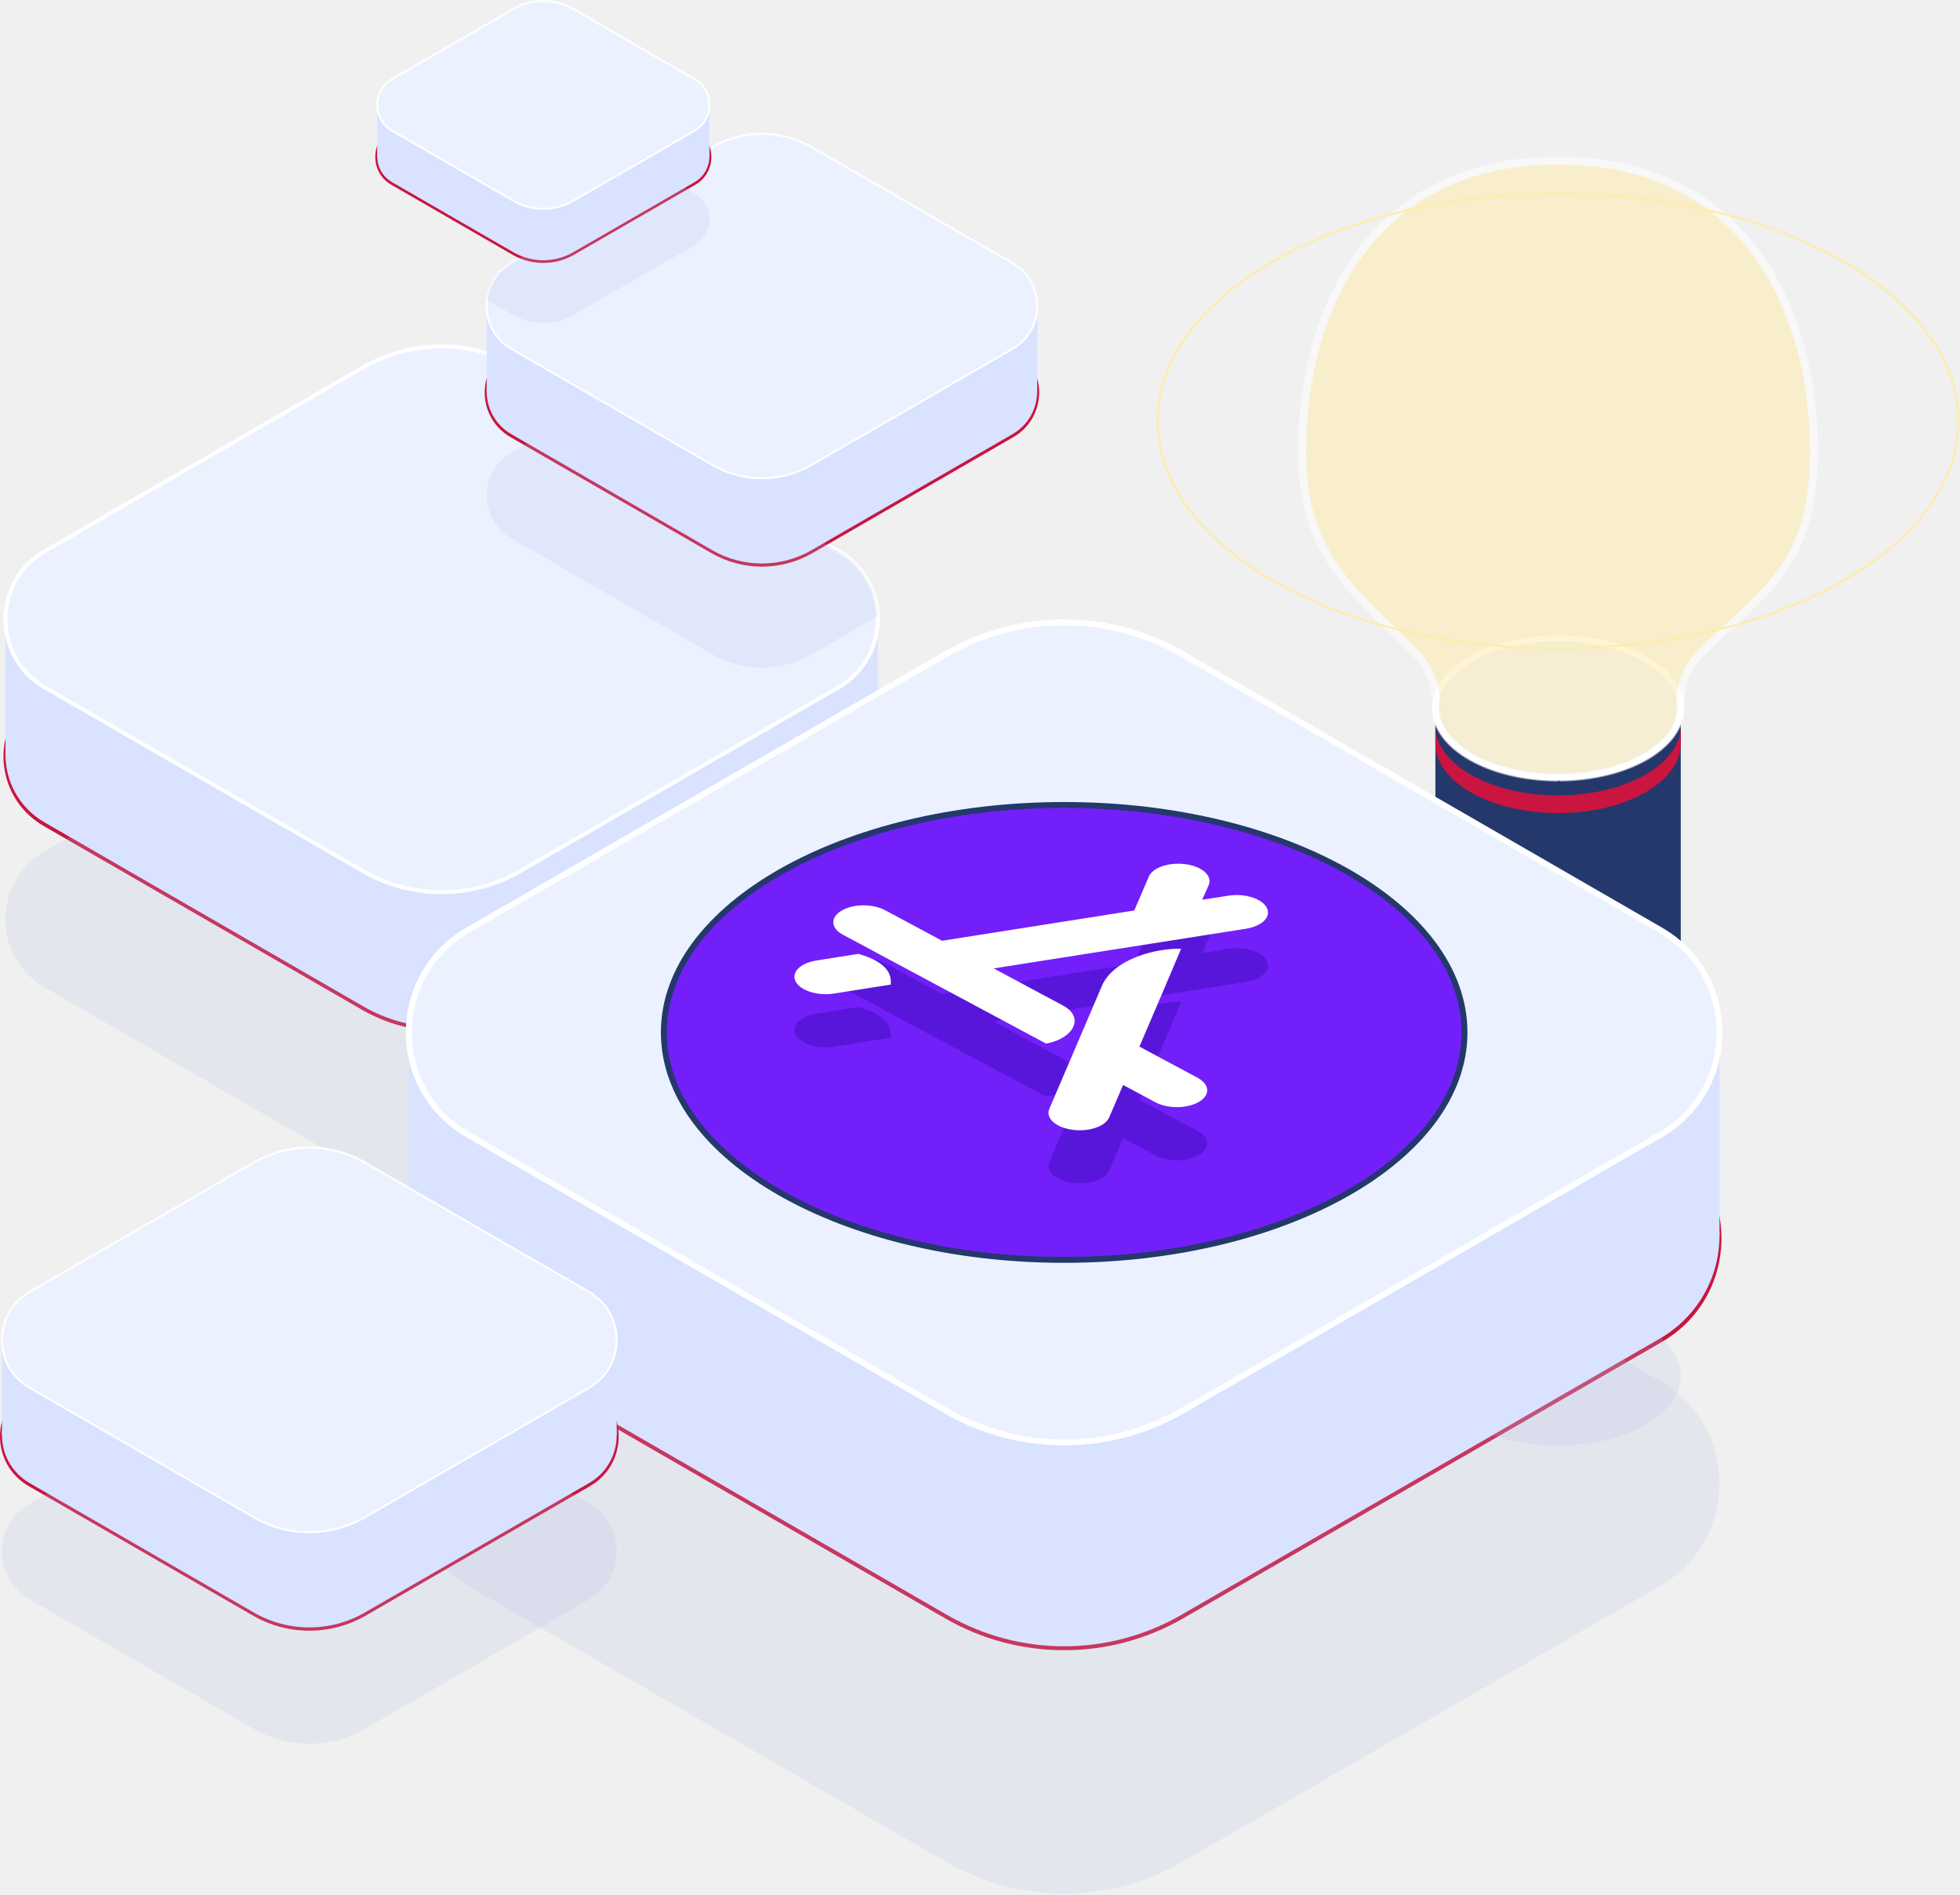
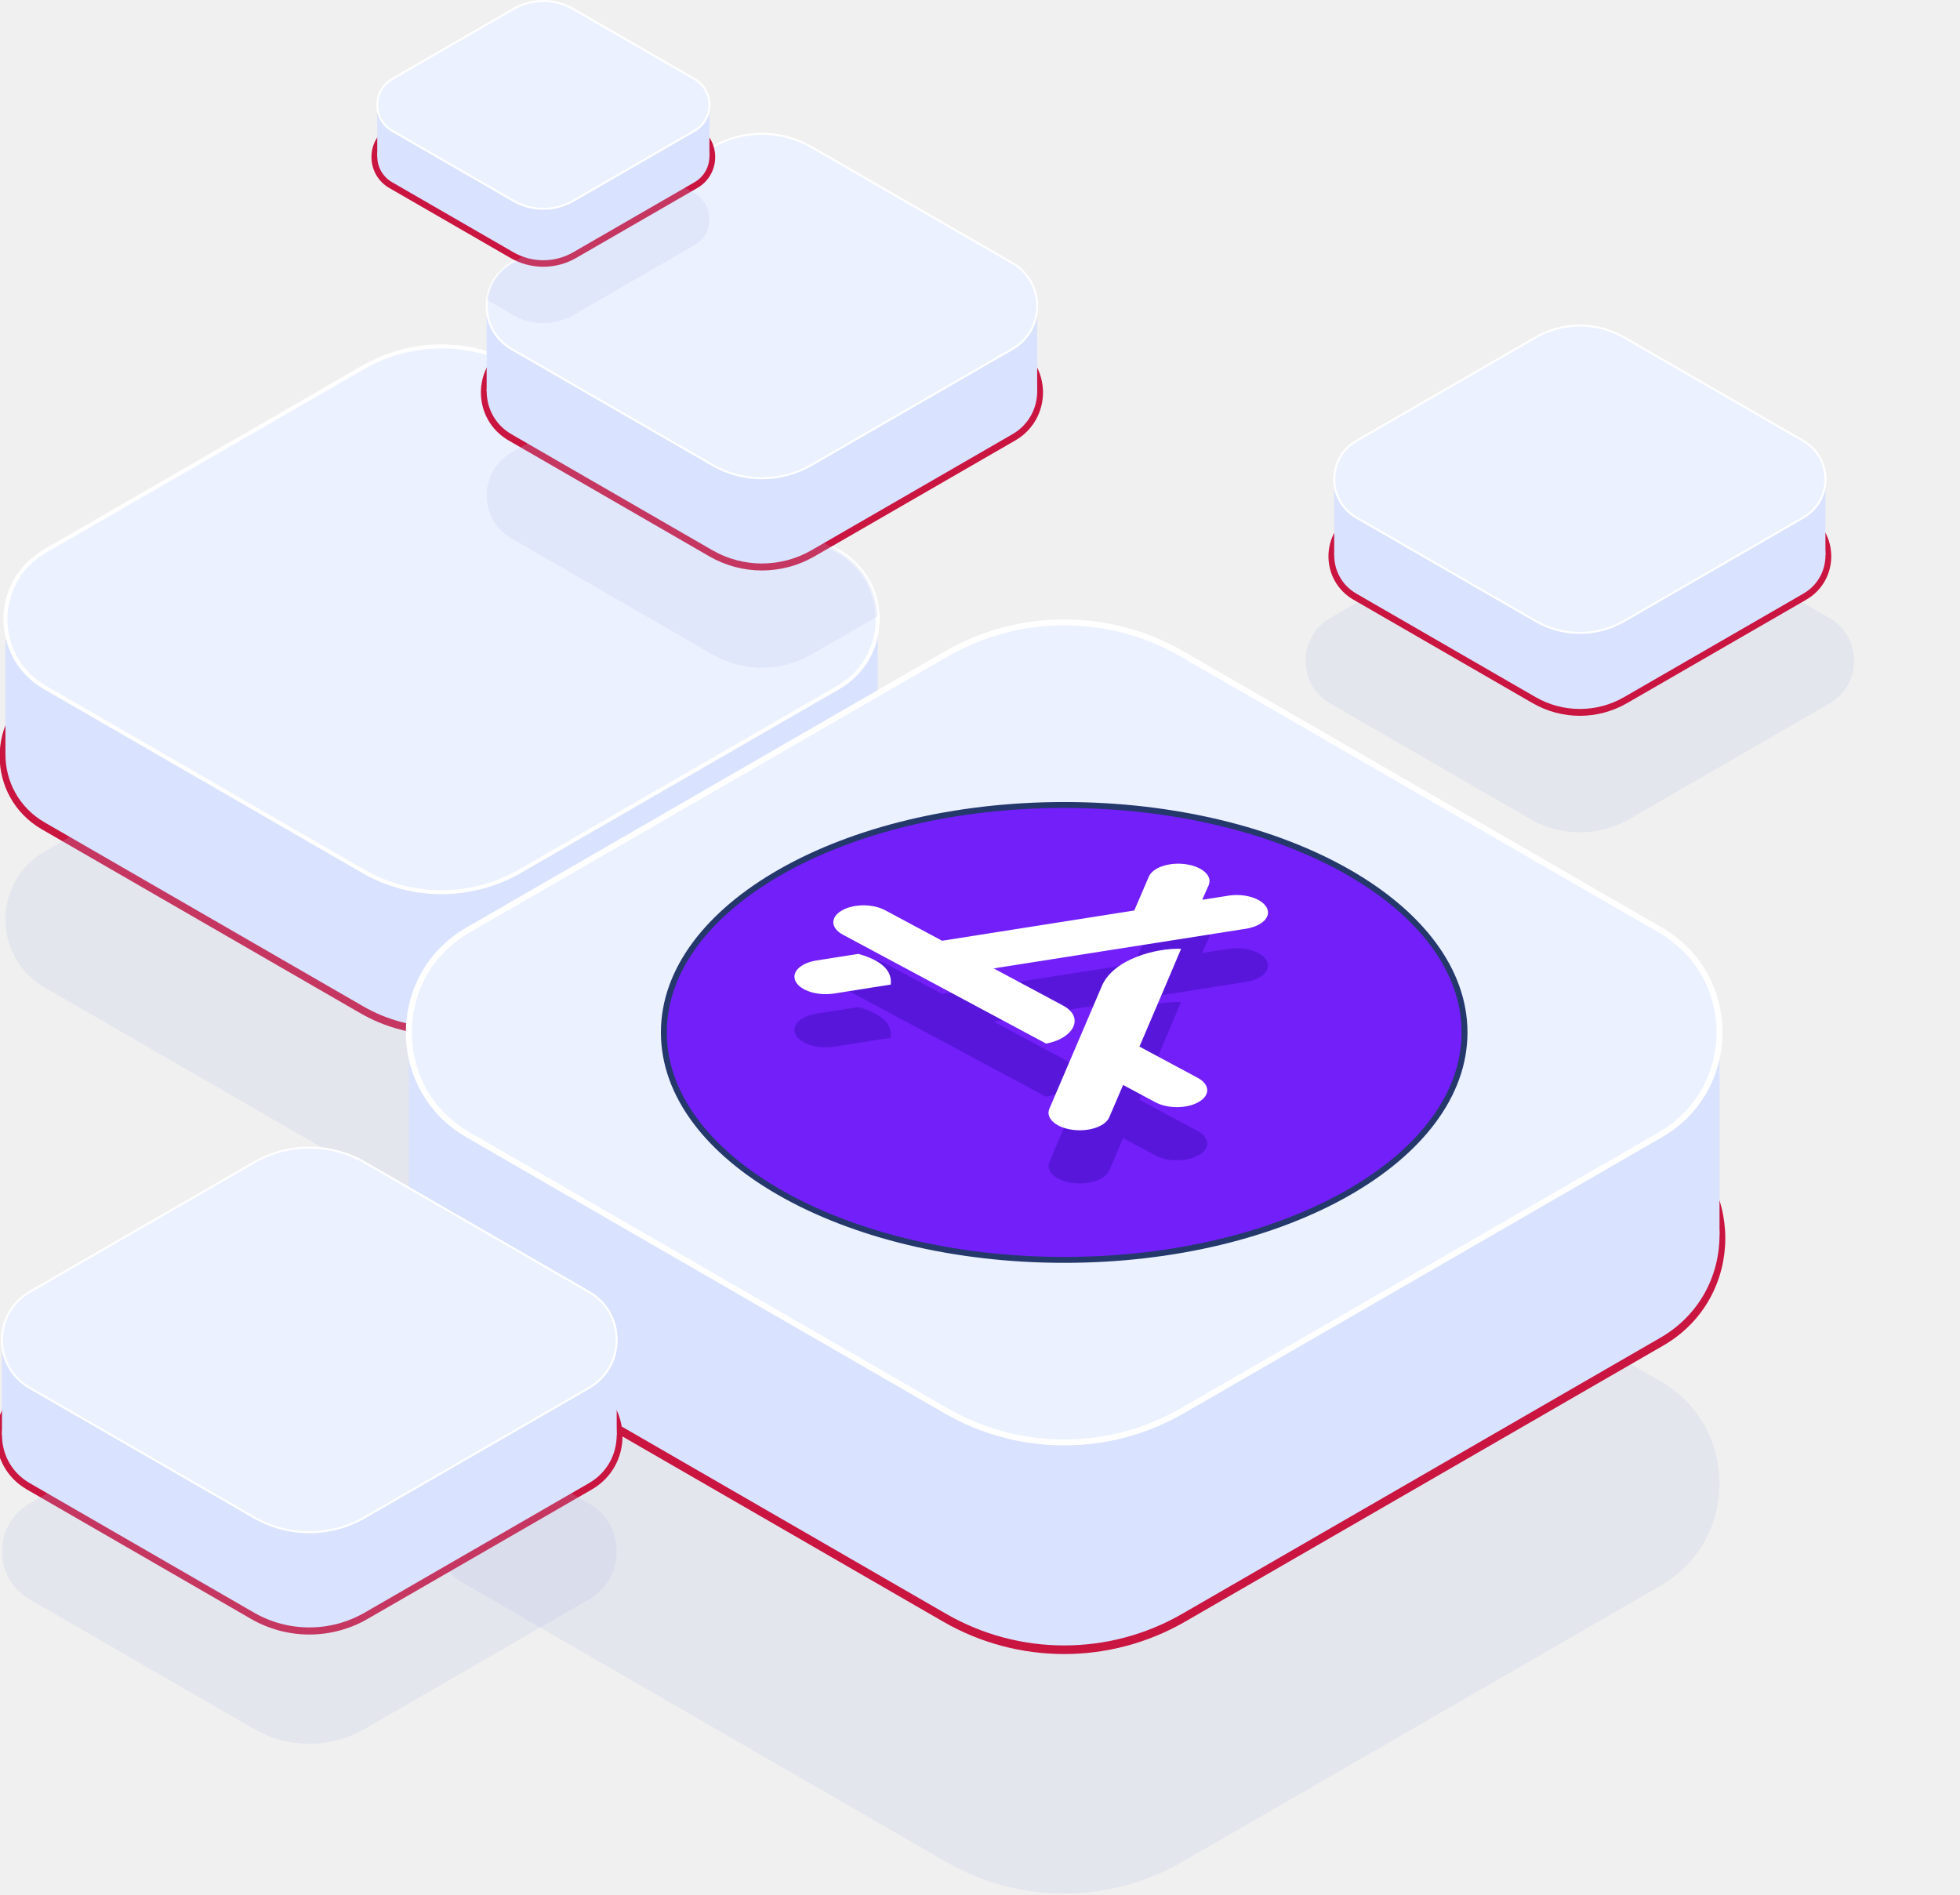
- <svg xmlns="http://www.w3.org/2000/svg" width="508" height="491" viewBox="0 0 508 491" fill="none">
-   <g clip-path="url(#clip0_2495_387)">
-     <path d="M217.3 178.354L134.826 130.738C122.216 123.456 106.682 123.456 94.073 130.738L11.598 178.354C-1.986 186.197 -1.986 205.803 11.598 213.646L94.073 261.262C106.682 268.544 122.216 268.544 134.826 261.262L217.305 213.646C230.884 205.803 230.884 186.197 217.3 178.354Z" stroke="#C91540" stroke-width="1.021" stroke-miterlimit="10" />
-     <path opacity="0.2" d="M217.3 220.663L134.826 173.042C122.216 165.76 106.682 165.76 94.073 173.042L11.598 220.663C-1.986 228.506 -1.986 248.112 11.598 255.955L94.073 303.571C106.682 310.853 122.216 310.853 134.826 303.571L217.305 255.955C230.884 248.112 230.884 228.506 217.3 220.663Z" fill="#B2BFE8" />
-     <path d="M217.3 177.874L134.826 130.258C122.216 122.976 106.682 122.976 94.073 130.258L11.598 177.874C-1.986 185.718 -1.986 205.324 11.598 213.167L94.073 260.783C106.682 268.065 122.216 268.065 134.826 260.783L217.305 213.167C230.884 205.324 230.884 185.713 217.3 177.874Z" fill="#D9E2FF" />
-     <path d="M227.491 160.503H1.413V195.515H227.491V160.503Z" fill="#D9E2FF" />
-     <path d="M217.305 178.15L134.826 225.771C122.216 233.048 106.682 233.048 94.073 225.771L11.598 178.15C-1.986 170.312 -1.986 150.701 11.598 142.858L94.078 95.242C106.682 87.96 122.221 87.96 134.831 95.242L152.778 105.606L217.305 142.858C223.837 146.624 227.226 153.12 227.476 159.708C227.751 166.832 224.358 174.078 217.305 178.15Z" fill="#EBF1FF" />
-     <path d="M217.3 142.863L134.826 95.247C122.216 87.965 106.682 87.965 94.073 95.247L11.598 142.863C-1.986 150.706 -1.986 170.312 11.598 178.155L94.073 225.771C106.682 233.053 122.216 233.053 134.826 225.771L217.305 178.155C230.884 170.312 230.884 150.706 217.3 142.863Z" stroke="white" stroke-width="1.021" stroke-miterlimit="10" />
-     <path d="M430.361 294.397L306.434 222.848C287.487 211.907 264.146 211.907 245.198 222.848L121.267 294.397C100.855 306.18 100.855 335.644 121.267 347.427L245.193 418.976C264.141 429.917 287.482 429.917 306.429 418.976L430.361 347.422C450.773 335.644 450.773 306.185 430.361 294.397Z" stroke="#C91540" stroke-width="1.021" stroke-miterlimit="10" />
-     <path opacity="0.2" d="M430.361 357.97L306.434 286.416C287.487 275.475 264.146 275.475 245.198 286.416L121.267 357.97C100.855 369.753 100.855 399.217 121.267 411L245.193 482.549C264.141 493.49 287.482 493.49 306.429 482.549L430.361 410.995C450.773 399.217 450.773 369.753 430.361 357.97Z" fill="#B2BFE8" />
-     <path opacity="0.2" d="M403.83 374.683C421.394 374.683 435.632 366.595 435.632 356.618C435.632 346.642 421.394 338.554 403.83 338.554C386.267 338.554 372.028 346.642 372.028 356.618C372.028 366.595 386.267 374.683 403.83 374.683Z" fill="#B2BFE8" />
-     <path d="M430.361 293.672L306.434 222.118C287.487 211.177 264.146 211.177 245.198 222.118L121.267 293.672C100.855 305.455 100.855 334.92 121.267 346.702L245.193 418.252C264.141 429.192 287.482 429.192 306.429 418.252L430.361 346.697C450.773 334.92 450.773 305.455 430.361 293.672Z" fill="#D9E2FF" />
-     <path d="M445.67 267.575H105.958V320.187H445.67V267.575Z" fill="#D9E2FF" />
-     <path d="M403.83 275.032C421.394 275.032 435.632 266.944 435.632 256.967C435.632 246.99 421.394 238.902 403.83 238.902C386.267 238.902 372.028 246.99 372.028 256.967C372.028 266.944 386.267 275.032 403.83 275.032Z" fill="#B2BFE8" />
-     <path d="M435.627 257.487V183.483H372.028V256.967L435.627 257.487Z" fill="#24386C" />
-     <path d="M403.83 201.548C421.394 201.548 435.632 193.46 435.632 183.484C435.632 173.507 421.394 165.419 403.83 165.419C386.267 165.419 372.028 173.507 372.028 183.484C372.028 193.46 386.267 201.548 403.83 201.548Z" fill="#EBF1FF" />
-     <path d="M430.361 241.06L306.434 169.511C287.487 158.57 264.146 158.57 245.198 169.511L121.267 241.06C100.855 252.843 100.855 282.308 121.267 294.091L245.193 365.64C264.141 376.581 287.482 376.581 306.429 365.64L430.361 294.086C450.773 282.308 450.773 252.848 430.361 241.06Z" fill="#EBF1FF" />
-     <path d="M275.816 326.526C333.121 326.526 379.575 300.133 379.575 267.576C379.575 235.019 333.121 208.626 275.816 208.626C218.511 208.626 172.057 235.019 172.057 267.576C172.057 300.133 218.511 326.526 275.816 326.526Z" fill="#721FFA" />
-     <path d="M311.588 246.98L318.369 245.919C322.59 245.245 327.019 246.628 328.3 248.991C329.581 251.353 327.172 253.803 322.952 254.482L257.552 264.764L275.504 274.383C281.327 277.501 278.127 283.002 271.126 284.247L218.488 256.043C215.274 254.323 215.131 251.527 218.167 249.766C221.198 248.001 226.209 247.97 229.419 249.69L244.177 257.599L293.987 249.751L297.758 240.969C298.794 238.591 303.05 237.162 307.367 237.764C311.654 238.382 314.282 240.78 313.277 243.178L311.588 246.98ZM230.858 268.959L216.177 271.276C211.957 271.949 207.527 270.566 206.246 268.204C204.966 265.841 207.374 263.391 211.594 262.713L222.484 260.998C228.526 262.713 231.277 265.361 230.858 268.959ZM295.324 285.033L310.383 293.101C313.598 294.821 313.741 297.617 310.705 299.378C307.674 301.143 302.662 301.174 299.453 299.454L291.089 294.974L287.486 303.373C286.45 305.751 282.194 307.18 277.877 306.578C273.591 305.961 270.963 303.562 271.968 301.164C278.03 287.018 282.541 276.419 285.567 269.367C288.614 262.177 300.009 259.426 306.117 259.697C303.76 265.315 300.142 273.761 295.324 285.033Z" fill="#5916DB" />
-     <path d="M311.588 233.202L318.369 232.14C322.59 231.467 327.019 232.85 328.3 235.212C329.581 237.575 327.172 240.025 322.952 240.703L257.552 250.986L275.504 260.605C281.327 263.723 278.127 269.224 271.126 270.469L218.488 242.265C215.274 240.545 215.131 237.749 218.167 235.988C221.198 234.222 226.209 234.192 229.419 235.911L244.177 243.821L293.987 235.973L297.758 227.19C298.794 224.812 303.05 223.384 307.367 223.986C311.654 224.603 314.282 227.002 313.277 229.4L311.588 233.202ZM230.858 255.18L216.177 257.497C211.957 258.171 207.527 256.788 206.246 254.425C204.966 252.062 207.374 249.613 211.594 248.934L222.484 247.22C228.526 248.934 231.277 251.583 230.858 255.18ZM295.324 271.255L310.383 279.323C313.598 281.042 313.741 283.839 310.705 285.599C307.674 287.365 302.662 287.396 299.453 285.676L291.089 281.196L287.486 289.595C286.45 291.973 282.194 293.402 277.877 292.8C273.591 292.182 270.963 289.784 271.968 287.385C278.03 273.24 282.541 262.641 285.567 255.589C288.614 248.399 300.009 245.648 306.117 245.918C303.76 251.537 300.142 259.982 295.324 271.255Z" fill="white" />
-     <path d="M275.816 326.526C333.121 326.526 379.575 300.133 379.575 267.576C379.575 235.019 333.121 208.626 275.816 208.626C218.511 208.626 172.057 235.019 172.057 267.576C172.057 300.133 218.511 326.526 275.816 326.526Z" stroke="#24386C" stroke-width="1.531" stroke-miterlimit="10" />
-     <path d="M430.361 241.06L306.434 169.511C287.487 158.57 264.146 158.57 245.198 169.511L121.267 241.06C100.855 252.843 100.855 282.308 121.267 294.091L245.193 365.64C264.141 376.581 287.482 376.581 306.429 365.64L430.361 294.086C450.773 282.308 450.773 252.848 430.361 241.06Z" stroke="white" stroke-width="1.531" stroke-miterlimit="10" />
-     <path d="M403.83 206.146C386.266 206.146 372.028 198.057 372.028 188.081V192.674C372.028 202.65 386.266 210.738 403.83 210.738C421.395 210.738 435.632 202.65 435.632 192.674V188.081C435.627 198.057 421.39 206.146 403.83 206.146Z" fill="#C91540" />
-     <path d="M403.83 201.548C421.394 201.548 435.632 193.46 435.632 183.484C435.632 173.507 421.394 165.419 403.83 165.419C386.267 165.419 372.028 173.507 372.028 183.484C372.028 193.46 386.267 201.548 403.83 201.548Z" stroke="white" stroke-width="1.531" stroke-miterlimit="10" />
-     <path opacity="0.5" d="M470.169 117.144C470.169 80.504 452.487 41.62 403.83 41.62C355.173 41.62 337.491 80.504 337.491 117.144C337.491 145.098 352.004 153.921 367.456 169.97C370.773 173.42 372.319 178.115 372.044 182.891C372.033 183.085 372.028 183.284 372.028 183.483C372.028 193.383 386.041 201.415 403.407 201.543C403.407 201.553 404.254 201.553 404.254 201.543C421.619 201.415 435.627 193.378 435.627 183.483C435.627 183.284 435.622 183.09 435.612 182.896C435.341 178.12 436.882 173.42 440.199 169.975C455.651 153.921 470.169 148.043 470.169 117.144Z" fill="#FFECA7" stroke="white" stroke-width="2.041" stroke-miterlimit="10" />
-     <path d="M403.83 168.067C461.134 168.067 507.589 141.674 507.589 109.117C507.589 76.56 461.134 50.167 403.83 50.167C346.525 50.167 300.07 76.56 300.07 109.117C300.07 141.674 346.525 168.067 403.83 168.067Z" stroke="#FFECA7" stroke-width="0.51" stroke-miterlimit="10" />
-     <path d="M262.395 90.572L210.339 60.521C202.379 55.928 192.576 55.928 184.62 60.521L132.565 90.577C123.992 95.527 123.992 107.902 132.565 112.852L184.615 142.904C192.571 147.496 202.379 147.496 210.334 142.904L262.39 112.852C270.968 107.897 270.968 95.522 262.395 90.572Z" stroke="#C91540" stroke-width="1.021" stroke-miterlimit="10" />
-     <path opacity="0.2" d="M227.476 159.708L210.34 169.603C202.384 174.196 192.577 174.196 184.621 169.603L132.57 139.546C123.992 134.597 123.992 122.222 132.57 117.272L152.778 105.606L217.306 142.858C223.837 146.624 227.226 153.12 227.476 159.708Z" fill="#B2BFE8" />
-     <path d="M262.395 90.267L210.339 60.215C202.379 55.622 192.576 55.622 184.62 60.215L132.565 90.272C123.992 95.222 123.992 107.596 132.565 112.546L184.615 142.598C192.571 147.191 202.379 147.191 210.334 142.598L262.39 112.546C270.968 107.591 270.968 95.216 262.395 90.267Z" fill="#D9E2FF" />
-     <path d="M268.825 79.306H126.135V101.402H268.825V79.306Z" fill="#D9E2FF" />
-     <path d="M262.396 90.445L210.34 120.497C202.384 125.095 192.577 125.095 184.621 120.497L132.57 90.445C127.758 87.669 125.646 82.551 126.232 77.723C126.692 73.947 128.804 70.344 132.57 68.171L171.935 45.442L184.621 38.114C192.582 33.521 202.384 33.521 210.345 38.114L262.396 68.171C270.969 73.121 270.969 85.495 262.396 90.445Z" fill="#EBF1FF" />
-     <path d="M262.395 68.171L210.339 38.119C202.379 33.527 192.576 33.527 184.62 38.119L132.565 68.176C123.992 73.126 123.992 85.501 132.565 90.451L184.615 120.502C192.571 125.095 202.379 125.095 210.334 120.502L262.39 90.451C270.968 85.496 270.968 73.121 262.395 68.171Z" stroke="white" stroke-width="0.51" stroke-miterlimit="10" />
-     <path d="M179.987 33.986L148.579 15.855C143.777 13.084 137.862 13.084 133.06 15.855L101.651 33.986C96.477 36.971 96.477 44.437 101.651 47.427L133.055 65.558C137.857 68.329 143.772 68.329 148.573 65.558L179.982 47.427C185.157 44.437 185.157 36.971 179.987 33.986Z" stroke="#C91540" stroke-width="1.021" stroke-miterlimit="10" />
-     <path opacity="0.2" d="M179.987 63.532L148.578 81.669C143.777 84.439 137.862 84.439 133.06 81.669L126.232 77.724C126.692 73.948 128.804 70.345 132.57 68.171L171.935 45.442L179.987 50.091C185.162 53.082 185.162 60.547 179.987 63.532Z" fill="#B2BFE8" />
-     <path d="M179.987 33.802L148.579 15.666C143.777 12.895 137.862 12.895 133.06 15.666L101.651 33.802C96.477 36.787 96.477 44.253 101.651 47.243L133.055 65.374C137.857 68.145 143.772 68.145 148.573 65.374L179.982 47.243C185.157 44.253 185.157 36.787 179.987 33.802Z" fill="#D9E2FF" />
-     <path d="M183.866 27.189H97.773V40.523H183.866V27.189Z" fill="#D9E2FF" />
-     <path d="M179.987 33.904L148.579 52.04C143.777 54.811 137.862 54.811 133.06 52.04L101.651 33.904C96.477 30.919 96.477 23.453 101.651 20.463L133.06 2.332C137.862 -0.439 143.777 -0.439 148.579 2.332L155.411 6.276L179.982 20.463C182.468 21.896 183.759 24.372 183.856 26.877C183.963 29.597 182.672 32.353 179.987 33.904Z" fill="#EBF1FF" />
-     <path d="M179.987 20.468L148.579 2.332C143.777 -0.439 137.862 -0.439 133.06 2.332L101.651 20.468C96.477 23.453 96.477 30.919 101.651 33.909L133.055 52.04C137.857 54.811 143.772 54.811 148.573 52.04L179.982 33.909C185.157 30.919 185.157 23.453 179.987 20.468Z" stroke="white" stroke-width="0.51" stroke-miterlimit="10" />
-     <path d="M152.66 359.848L94.536 326.291C85.652 321.162 74.701 321.162 65.817 326.291L7.694 359.848C-1.88 365.375 -1.88 379.194 7.694 384.72L65.817 418.277C74.701 423.406 85.652 423.406 94.536 418.277L152.665 384.72C162.233 379.194 162.233 365.375 152.66 359.848Z" stroke="#C91540" stroke-width="1.021" stroke-miterlimit="10" />
-     <path opacity="0.2" d="M152.661 389.665L94.538 356.108C85.653 350.98 74.702 350.98 65.818 356.108L7.69 389.665C-1.884 395.192 -1.884 409.011 7.69 414.537L65.813 448.095C74.697 453.223 85.648 453.223 94.532 448.095L152.661 414.537C162.234 409.011 162.234 395.192 152.661 389.665Z" fill="#B2BFE8" />
-     <path d="M152.66 359.512L94.536 325.954C85.652 320.826 74.701 320.826 65.817 325.954L7.694 359.512C-1.88 365.038 -1.88 378.857 7.694 384.384L65.817 417.941C74.701 423.07 85.652 423.07 94.536 417.941L152.665 384.384C162.233 378.857 162.233 365.038 152.66 359.512Z" fill="#D9E2FF" />
-     <path d="M159.841 347.27H0.51V371.943H159.841V347.27Z" fill="#D9E2FF" />
-     <path d="M152.661 359.705L94.532 393.268C85.648 398.396 74.697 398.396 65.813 393.268L7.69 359.705C-1.884 354.179 -1.884 340.36 7.69 334.833L65.818 301.276C74.702 296.142 85.653 296.142 94.538 301.276L107.188 308.578L152.666 334.833C157.269 337.487 159.657 342.064 159.836 346.708C160.024 351.729 157.631 356.837 152.661 359.705Z" fill="#EBF1FF" />
-     <path d="M152.66 334.833L94.536 301.276C85.652 296.147 74.701 296.147 65.817 301.276L7.694 334.833C-1.88 340.359 -1.88 354.178 7.694 359.705L65.817 393.262C74.701 398.391 85.652 398.391 94.536 393.262L152.665 359.705C162.233 354.178 162.233 340.359 152.66 334.833Z" stroke="white" stroke-width="0.51" stroke-miterlimit="10" />
+ <svg xmlns="http://www.w3.org/2000/svg" width="508" height="491" fill="none" version="1.1" viewBox="0 0 508 491">
+   <path d="m217.3 178.35-82.474-47.616c-12.61-7.282-28.144-7.282-40.753 0l-82.475 47.616c-13.584 7.843-13.584 27.449 0 35.292l82.475 47.616c12.609 7.282 28.143 7.282 40.753 0l82.479-47.616c13.579-7.843 13.579-27.449-5e-3 -35.292z" clip-path="url(#clipPath670)" stroke="#c91540" stroke-miterlimit="10" stroke-width="3" />
+   <path d="m217.3 220.66-82.474-47.621c-12.61-7.282-28.144-7.282-40.753 0l-82.475 47.621c-13.584 7.843-13.584 27.449 0 35.292l82.475 47.616c12.609 7.282 28.143 7.282 40.753 0l82.479-47.616c13.579-7.843 13.579-27.449-5e-3 -35.292z" clip-path="url(#clipPath664)" fill="#b2bfe8" opacity=".2" />
+   <path d="m217.3 177.87-82.474-47.616c-12.61-7.282-28.144-7.282-40.753 0l-82.475 47.616c-13.584 7.844-13.584 27.45 0 35.293l82.475 47.616c12.609 7.282 28.143 7.282 40.753 0l82.479-47.616c13.579-7.843 13.579-27.454-5e-3 -35.293z" clip-path="url(#clipPath658)" fill="#d9e2ff" />
+   <path d="m227.49 160.5h-226.08v35.012h226.08z" clip-path="url(#clipPath652)" fill="#d9e2ff" />
+   <path d="m217.3 178.15-82.479 47.621c-12.61 7.277-28.144 7.277-40.753 0l-82.475-47.621c-13.584-7.838-13.584-27.449 0-35.292l82.48-47.616c12.604-7.282 28.143-7.282 40.753 0l17.947 10.364 64.527 37.252c6.532 3.766 9.921 10.262 10.171 16.85 0.275 7.124-3.118 14.37-10.171 18.442z" clip-path="url(#clipPath646)" fill="#ebf1ff" />
+   <path d="m217.3 142.86-82.474-47.616c-12.61-7.282-28.144-7.282-40.753 0l-82.475 47.616c-13.584 7.843-13.584 27.449 0 35.292l82.475 47.616c12.609 7.282 28.143 7.282 40.753 0l82.479-47.616c13.579-7.843 13.579-27.449-5e-3 -35.292z" clip-path="url(#clipPath640)" stroke="#ffffff" stroke-miterlimit="10" stroke-width="1.021" />
+   <path d="m430.36 357.97-123.93-71.554c-18.947-10.941-42.288-10.941-61.236 0l-123.93 71.554c-20.412 11.783-20.412 41.247 0 53.03l123.93 71.549c18.948 10.941 42.289 10.941 61.236 0l123.93-71.554c20.412-11.778 20.412-41.242 0-53.025z" clip-path="url(#clipPath628)" fill="#b2bfe8" opacity=".2" />
+   <path d="m430.36 294.4-123.93-71.549c-18.947-10.941-42.288-10.941-61.236 0l-123.93 71.549c-20.412 11.783-20.412 41.247 0 53.03l123.93 71.549c18.948 10.941 42.289 10.941 61.236 0l123.93-71.554c20.412-11.778 20.412-41.237 0-53.025z" clip-path="url(#clipPath634)" stroke="#c91540" stroke-miterlimit="10" stroke-width="3" />
+   <path d="m430.36 293.67-123.93-71.554c-18.947-10.941-42.288-10.941-61.236 0l-123.93 71.554c-20.412 11.783-20.412 41.248 0 53.03l123.93 71.55c18.948 10.94 42.289 10.94 61.236 0l123.93-71.555c20.412-11.777 20.412-41.242 0-53.025z" clip-path="url(#clipPath616)" fill="#d9e2ff" />
+   <path d="m445.67 267.58h-339.71v52.612h339.71z" clip-path="url(#clipPath610)" fill="#d9e2ff" />
+   <path d="m403.83 275.03c17.564 0 31.802-8.088 31.802-18.065s-14.238-18.065-31.802-18.065c-17.563 0-31.802 8.088-31.802 18.065s14.239 18.065 31.802 18.065z" clip-path="url(#clipPath604)" fill="#b2bfe8" />
+   <path d="m430.36 241.06-123.93-71.549c-18.947-10.941-42.288-10.941-61.236 0l-123.93 71.549c-20.412 11.783-20.412 41.248 0 53.031l123.93 71.549c18.948 10.941 42.289 10.941 61.236 0l123.93-71.554c20.412-11.778 20.412-41.238 0-53.026z" clip-path="url(#clipPath586)" fill="#ebf1ff" />
+   <path d="m275.82 326.53c57.305 0 103.76-26.393 103.76-58.95s-46.454-58.95-103.76-58.95-103.76 26.393-103.76 58.95 46.454 58.95 103.76 58.95z" clip-path="url(#clipPath580)" fill="#721ffa" />
+   <path d="m311.59 246.98 6.781-1.061c4.221-0.674 8.65 0.709 9.931 3.072 1.281 2.362-1.128 4.812-5.348 5.491l-65.4 10.282 17.952 9.619c5.823 3.118 2.623 8.619-4.378 9.864l-52.638-28.204c-3.214-1.72-3.357-4.516-0.321-6.277 3.031-1.765 8.042-1.796 11.252-0.076l14.758 7.909 49.81-7.848 3.771-8.782c1.036-2.378 5.292-3.807 9.609-3.205 4.287 0.618 6.915 3.016 5.91 5.414zm-80.73 21.979-14.681 2.317c-4.22 0.673-8.65-0.71-9.931-3.072-1.28-2.363 1.128-4.813 5.348-5.491l10.89-1.715c6.042 1.715 8.793 4.363 8.374 7.961zm64.466 16.074 15.059 8.068c3.215 1.72 3.358 4.516 0.322 6.277-3.031 1.765-8.043 1.796-11.252 0.076l-8.364-4.48-3.603 8.399c-1.036 2.378-5.292 3.807-9.609 3.205-4.286-0.617-6.914-3.016-5.909-5.414 6.062-14.146 10.573-24.745 13.599-31.797 3.047-7.19 14.442-9.941 20.55-9.67-2.357 5.618-5.975 14.064-10.793 25.336z" clip-path="url(#clipPath574)" fill="#5916db" />
+   <path d="m311.59 233.2 6.781-1.062c4.221-0.673 8.65 0.71 9.931 3.072 1.281 2.363-1.128 4.813-5.348 5.491l-65.4 10.283 17.952 9.619c5.823 3.118 2.623 8.619-4.378 9.864l-52.638-28.204c-3.214-1.72-3.357-4.516-0.321-6.277 3.031-1.766 8.042-1.796 11.252-0.077l14.758 7.91 49.81-7.848 3.771-8.783c1.036-2.378 5.292-3.806 9.609-3.204 4.287 0.617 6.915 3.016 5.91 5.414zm-80.73 21.978-14.681 2.317c-4.22 0.674-8.65-0.709-9.931-3.072-1.28-2.363 1.128-4.812 5.348-5.491l10.89-1.714c6.042 1.714 8.793 4.363 8.374 7.96zm64.466 16.075 15.059 8.068c3.215 1.719 3.358 4.516 0.322 6.276-3.031 1.766-8.043 1.797-11.252 0.077l-8.364-4.48-3.603 8.399c-1.036 2.378-5.292 3.807-9.609 3.205-4.286-0.618-6.914-3.016-5.909-5.415 6.062-14.145 10.573-24.744 13.599-31.796 3.047-7.19 14.442-9.941 20.55-9.671-2.357 5.619-5.975 14.064-10.793 25.337z" clip-path="url(#clipPath568)" fill="#ffffff" />
+   <g stroke-miterlimit="10">
+     <path d="m275.82 326.53c57.305 0 103.76-26.393 103.76-58.95s-46.454-58.95-103.76-58.95-103.76 26.393-103.76 58.95 46.454 58.95 103.76 58.95z" clip-path="url(#clipPath562)" stroke="#24386c" stroke-width="1.531" />
+     <path d="m430.36 241.06-123.93-71.549c-18.947-10.941-42.288-10.941-61.236 0l-123.93 71.549c-20.412 11.783-20.412 41.248 0 53.031l123.93 71.549c18.948 10.941 42.289 10.941 61.236 0l123.93-71.554c20.412-11.778 20.412-41.238 0-53.026z" clip-path="url(#clipPath556)" stroke="#ffffff" stroke-width="1.531" />
+     <path d="m262.4 90.572-52.056-30.052c-7.96-4.593-17.763-4.593-25.719 0l-52.055 30.057c-8.573 4.95-8.573 17.325 0 22.275l52.05 30.052c7.956 4.592 17.764 4.592 25.719 0l52.056-30.052c8.578-4.955 8.578-17.33 5e-3 -22.28z" clip-path="url(#clipPath526)" stroke="#c91540" stroke-width="3" />
  </g>
+   <path d="m227.48 159.71-17.136 9.895c-7.956 4.593-17.763 4.593-25.719 0l-52.051-30.057c-8.578-4.949-8.578-17.324 0-22.274l20.208-11.666 64.528 37.252c6.531 3.766 9.92 10.262 10.17 16.85z" clip-path="url(#clipPath520)" fill="#b2bfe8" opacity=".2" />
+   <path d="m262.4 90.267-52.056-30.052c-7.96-4.593-17.763-4.593-25.719 0l-52.055 30.057c-8.573 4.95-8.573 17.324 0 22.274l52.05 30.052c7.956 4.593 17.764 4.593 25.719 0l52.056-30.052c8.578-4.955 8.578-17.33 5e-3 -22.279z" clip-path="url(#clipPath514)" fill="#d9e2ff" />
+   <path d="m268.82 79.306h-142.69v22.096h142.69z" clip-path="url(#clipPath508)" fill="#d9e2ff" />
+   <path d="m262.4 90.445-52.056 30.052c-7.956 4.598-17.763 4.598-25.719 0l-52.051-30.052c-4.812-2.776-6.924-7.894-6.338-12.722 0.46-3.776 2.572-7.379 6.338-9.553l39.365-22.729 12.686-7.328c7.961-4.593 17.763-4.593 25.724 0l52.051 30.057c8.573 4.95 8.573 17.325 0 22.275z" clip-path="url(#clipPath502)" fill="#ebf1ff" />
+   <path d="m262.4 68.171-52.056-30.052c-7.96-4.593-17.763-4.593-25.719 0l-52.055 30.057c-8.573 4.95-8.573 17.325 0 22.275l52.05 30.051c7.956 4.593 17.764 4.593 25.719 0l52.056-30.051c8.578-4.955 8.578-17.33 5e-3 -22.28z" clip-path="url(#clipPath496)" stroke="#ffffff" stroke-miterlimit="10" stroke-width=".51" />
+   <path d="m179.99 33.986-31.408-18.131c-4.802-2.771-10.717-2.771-15.519 0l-31.409 18.131c-5.174 2.985-5.174 10.451 0 13.441l31.404 18.131c4.802 2.771 10.717 2.771 15.518 0l31.409-18.131c5.175-2.99 5.175-10.456 5e-3 -13.441z" clip-path="url(#clipPath490)" stroke="#c91540" stroke-miterlimit="10" stroke-width="3" />
+   <path d="m179.99 63.532-31.409 18.136c-4.801 2.771-10.716 2.771-15.518 0l-6.828-3.945c0.46-3.776 2.572-7.379 6.338-9.553l39.365-22.729 8.052 4.649c5.175 2.99 5.175 10.456 0 13.441z" clip-path="url(#clipPath484)" fill="#b2bfe8" opacity=".2" />
+   <path d="m179.99 33.802-31.408-18.136c-4.802-2.771-10.717-2.771-15.519 0l-31.409 18.136c-5.174 2.985-5.174 10.451 0 13.441l31.404 18.131c4.802 2.771 10.717 2.771 15.518 0l31.409-18.131c5.175-2.99 5.175-10.456 5e-3 -13.441z" clip-path="url(#clipPath478)" fill="#d9e2ff" />
+   <path d="m183.87 27.189h-86.093v13.334h86.093z" clip-path="url(#clipPath472)" fill="#d9e2ff" />
+   <path d="m179.99 33.904-31.408 18.136c-4.802 2.771-10.717 2.771-15.519 0l-31.409-18.136c-5.174-2.985-5.174-10.451 0-13.441l31.409-18.131c4.802-2.771 10.717-2.771 15.519 0l31.403 18.131c2.486 1.434 3.777 3.909 3.874 6.414 0.107 2.72-1.184 5.476-3.869 7.027z" clip-path="url(#clipPath466)" fill="#ebf1ff" />
+   <path d="m179.99 20.468-31.408-18.136c-4.802-2.771-10.717-2.771-15.519 0l-31.409 18.136c-5.174 2.985-5.174 10.451 0 13.441l31.404 18.131c4.802 2.771 10.717 2.771 15.518 0l31.409-18.131c5.175-2.99 5.175-10.456 5e-3 -13.441z" clip-path="url(#clipPath460)" stroke="#ffffff" stroke-miterlimit="10" stroke-width=".51" />
+   <path d="m152.66 359.85-58.124-33.557c-8.884-5.129-19.835-5.129-28.72 0l-58.123 33.557c-9.573 5.527-9.573 19.346 0 24.872l58.123 33.557c8.884 5.129 19.835 5.129 28.72 0l58.129-33.557c9.568-5.526 9.568-19.345-5e-3 -24.872z" clip-path="url(#clipPath454)" stroke="#c91540" stroke-miterlimit="10" stroke-width="3" />
+   <path d="m152.66 389.66-58.123-33.557c-8.884-5.128-19.835-5.128-28.72 0l-58.128 33.557c-9.573 5.527-9.573 19.346 0 24.872l58.123 33.558c8.884 5.128 19.835 5.128 28.72 0l58.128-33.558c9.573-5.526 9.573-19.345 0-24.872z" clip-path="url(#clipPath448)" fill="#b2bfe8" opacity=".2" />
+   <path transform="matrix(.89229 0 0 .89229 337.93 -187.53)" d="m152.66 389.66-58.123-33.557c-8.884-5.128-19.835-5.128-28.72 0l-58.128 33.557c-9.573 5.527-9.573 19.346 0 24.872l58.123 33.558c8.884 5.128 19.835 5.128 28.72 0l58.128-33.558c9.573-5.526 9.573-19.345 0-24.872z" clip-path="url(#clipPath448-8)" fill="#b2bfe8" opacity=".2" stroke-width="1.121" />
+   <path d="m152.66 359.51-58.124-33.558c-8.884-5.128-19.835-5.128-28.72 0l-58.123 33.558c-9.573 5.526-9.573 19.345 0 24.872l58.123 33.557c8.884 5.129 19.835 5.129 28.72 0l58.129-33.557c9.568-5.527 9.568-19.346-5e-3 -24.872z" clip-path="url(#clipPath442)" fill="#d9e2ff" />
+   <path d="m159.84 347.27h-159.33v24.673h159.33z" clip-path="url(#clipPath436)" fill="#d9e2ff" />
+   <path d="m152.66 359.7-58.128 33.563c-8.884 5.128-19.835 5.128-28.72 0l-58.123-33.563c-9.573-5.526-9.573-19.345 0-24.872l58.128-33.557c8.884-5.134 19.835-5.134 28.72 0l12.65 7.302 45.478 26.255c4.603 2.654 6.991 7.231 7.17 11.875 0.188 5.021-2.205 10.129-7.175 12.997z" clip-path="url(#clipPath430)" fill="#ebf1ff" />
+   <path d="m152.66 334.83-58.124-33.557c-8.884-5.129-19.835-5.129-28.72 0l-58.123 33.557c-9.573 5.526-9.573 19.345 0 24.872l58.123 33.557c8.884 5.129 19.835 5.129 28.72 0l58.129-33.557c9.568-5.527 9.568-19.346-5e-3 -24.872z" clip-path="url(#clipPath424)" stroke="#ffffff" stroke-miterlimit="10" stroke-width=".51" />
  <defs>
-     <clipPath id="clip0_2495_387">
-       <rect width="507.845" height="490.756" fill="white" />
+     <clipPath id="clipPath424">
+       <rect width="507.84" height="490.76" fill="#ffffff" />
+     </clipPath>
+     <clipPath id="clipPath430">
+       <rect width="507.84" height="490.76" fill="#ffffff" />
+     </clipPath>
+     <clipPath id="clipPath436">
+       <rect width="507.84" height="490.76" fill="#ffffff" />
+     </clipPath>
+     <clipPath id="clipPath442">
+       <rect width="507.84" height="490.76" fill="#ffffff" />
+     </clipPath>
+     <clipPath id="clipPath448">
+       <rect width="507.84" height="490.76" fill="#ffffff" />
+     </clipPath>
+     <clipPath id="clipPath454">
+       <rect width="507.84" height="490.76" fill="#ffffff" />
+     </clipPath>
+     <clipPath id="clipPath460">
+       <rect width="507.84" height="490.76" fill="#ffffff" />
+     </clipPath>
+     <clipPath id="clipPath466">
+       <rect width="507.84" height="490.76" fill="#ffffff" />
+     </clipPath>
+     <clipPath id="clipPath472">
+       <rect width="507.84" height="490.76" fill="#ffffff" />
+     </clipPath>
+     <clipPath id="clipPath478">
+       <rect width="507.84" height="490.76" fill="#ffffff" />
+     </clipPath>
+     <clipPath id="clipPath484">
+       <rect width="507.84" height="490.76" fill="#ffffff" />
+     </clipPath>
+     <clipPath id="clipPath490">
+       <rect width="507.84" height="490.76" fill="#ffffff" />
+     </clipPath>
+     <clipPath id="clipPath496">
+       <rect width="507.84" height="490.76" fill="#ffffff" />
+     </clipPath>
+     <clipPath id="clipPath502">
+       <rect width="507.84" height="490.76" fill="#ffffff" />
+     </clipPath>
+     <clipPath id="clipPath508">
+       <rect width="507.84" height="490.76" fill="#ffffff" />
+     </clipPath>
+     <clipPath id="clipPath514">
+       <rect width="507.84" height="490.76" fill="#ffffff" />
+     </clipPath>
+     <clipPath id="clipPath520">
+       <rect width="507.84" height="490.76" fill="#ffffff" />
+     </clipPath>
+     <clipPath id="clipPath526">
+       <rect width="507.84" height="490.76" fill="#ffffff" />
+     </clipPath>
+     <clipPath id="clipPath556">
+       <rect width="507.84" height="490.76" fill="#ffffff" />
+     </clipPath>
+     <clipPath id="clipPath562">
+       <rect width="507.84" height="490.76" fill="#ffffff" />
+     </clipPath>
+     <clipPath id="clipPath568">
+       <rect width="507.84" height="490.76" fill="#ffffff" />
+     </clipPath>
+     <clipPath id="clipPath574">
+       <rect width="507.84" height="490.76" fill="#ffffff" />
+     </clipPath>
+     <clipPath id="clipPath580">
+       <rect width="507.84" height="490.76" fill="#ffffff" />
+     </clipPath>
+     <clipPath id="clipPath586">
+       <rect width="507.84" height="490.76" fill="#ffffff" />
+     </clipPath>
+     <clipPath id="clipPath604">
+       <rect width="507.84" height="490.76" fill="#ffffff" />
+     </clipPath>
+     <clipPath id="clipPath610">
+       <rect width="507.84" height="490.76" fill="#ffffff" />
+     </clipPath>
+     <clipPath id="clipPath616">
+       <rect width="507.84" height="490.76" fill="#ffffff" />
+     </clipPath>
+     <clipPath id="clipPath628">
+       <rect width="507.84" height="490.76" fill="#ffffff" />
+     </clipPath>
+     <clipPath id="clipPath634">
+       <rect width="507.84" height="490.76" fill="#ffffff" />
+     </clipPath>
+     <clipPath id="clipPath640">
+       <rect width="507.84" height="490.76" fill="#ffffff" />
+     </clipPath>
+     <clipPath id="clipPath646">
+       <rect width="507.84" height="490.76" fill="#ffffff" />
+     </clipPath>
+     <clipPath id="clipPath652">
+       <rect width="507.84" height="490.76" fill="#ffffff" />
+     </clipPath>
+     <clipPath id="clipPath658">
+       <rect width="507.84" height="490.76" fill="#ffffff" />
+     </clipPath>
+     <clipPath id="clipPath664">
+       <rect width="507.84" height="490.76" fill="#ffffff" />
+     </clipPath>
+     <clipPath id="clipPath670">
+       <rect width="507.84" height="490.76" fill="#ffffff" />
+     </clipPath>
+     <clipPath id="clipPath526-8">
+       <rect width="507.84" height="490.76" fill="#ffffff" />
+     </clipPath>
+     <clipPath id="clipPath514-9">
+       <rect width="507.84" height="490.76" fill="#ffffff" />
+     </clipPath>
+     <clipPath id="clipPath508-0">
+       <rect width="507.84" height="490.76" fill="#ffffff" />
+     </clipPath>
+     <clipPath id="clipPath502-5">
+       <rect width="507.84" height="490.76" fill="#ffffff" />
+     </clipPath>
+     <clipPath id="clipPath496-6">
+       <rect width="507.84" height="490.76" fill="#ffffff" />
+     </clipPath>
+     <clipPath id="clipPath448-8">
+       <rect width="507.84" height="490.76" fill="#ffffff" />
    </clipPath>
  </defs>
+   <path transform="matrix(.89229 0 0 .89229 233.26 53.434)" d="m262.4 90.572-52.056-30.052c-7.96-4.593-17.763-4.593-25.719 0l-52.055 30.057c-8.573 4.95-8.573 17.325 0 22.275l52.05 30.052c7.956 4.592 17.764 4.592 25.719 0l52.056-30.052c8.578-4.955 8.578-17.33 5e-3 -22.28z" clip-path="url(#clipPath526-8)" stroke="#c91540" stroke-miterlimit="10" stroke-width="3.362" />
+   <g stroke-width="1.121">
+     <path transform="matrix(.89229 0 0 .89229 233.26 53.434)" d="m262.4 90.267-52.056-30.052c-7.96-4.593-17.763-4.593-25.719 0l-52.055 30.057c-8.573 4.95-8.573 17.324 0 22.274l52.05 30.052c7.956 4.593 17.764 4.593 25.719 0l52.056-30.052c8.578-4.955 8.578-17.33 5e-3 -22.279z" clip-path="url(#clipPath514-9)" fill="#d9e2ff" />
+     <path transform="matrix(.89229 0 0 .89229 233.26 53.434)" d="m268.82 79.306h-142.69v22.096h142.69z" clip-path="url(#clipPath508-0)" fill="#d9e2ff" />
+     <path transform="matrix(.89229 0 0 .89229 233.26 53.434)" d="m262.4 90.445-52.056 30.052c-7.956 4.598-17.763 4.598-25.719 0l-52.051-30.052c-4.812-2.776-6.924-7.894-6.338-12.722 0.46-3.776 2.572-7.379 6.338-9.553l39.365-22.729 12.686-7.328c7.961-4.593 17.763-4.593 25.724 0l52.051 30.057c8.573 4.95 8.573 17.325 0 22.275z" clip-path="url(#clipPath502-5)" fill="#ebf1ff" />
+   </g>
+   <path transform="matrix(.89229 0 0 .89229 233.26 53.434)" d="m262.4 68.171-52.056-30.052c-7.96-4.593-17.763-4.593-25.719 0l-52.055 30.057c-8.573 4.95-8.573 17.325 0 22.275l52.05 30.051c7.956 4.593 17.764 4.593 25.719 0l52.056-30.051c8.578-4.955 8.578-17.33 5e-3 -22.28z" clip-path="url(#clipPath496-6)" stroke="#ffffff" stroke-miterlimit="10" stroke-width=".572" />
</svg>
